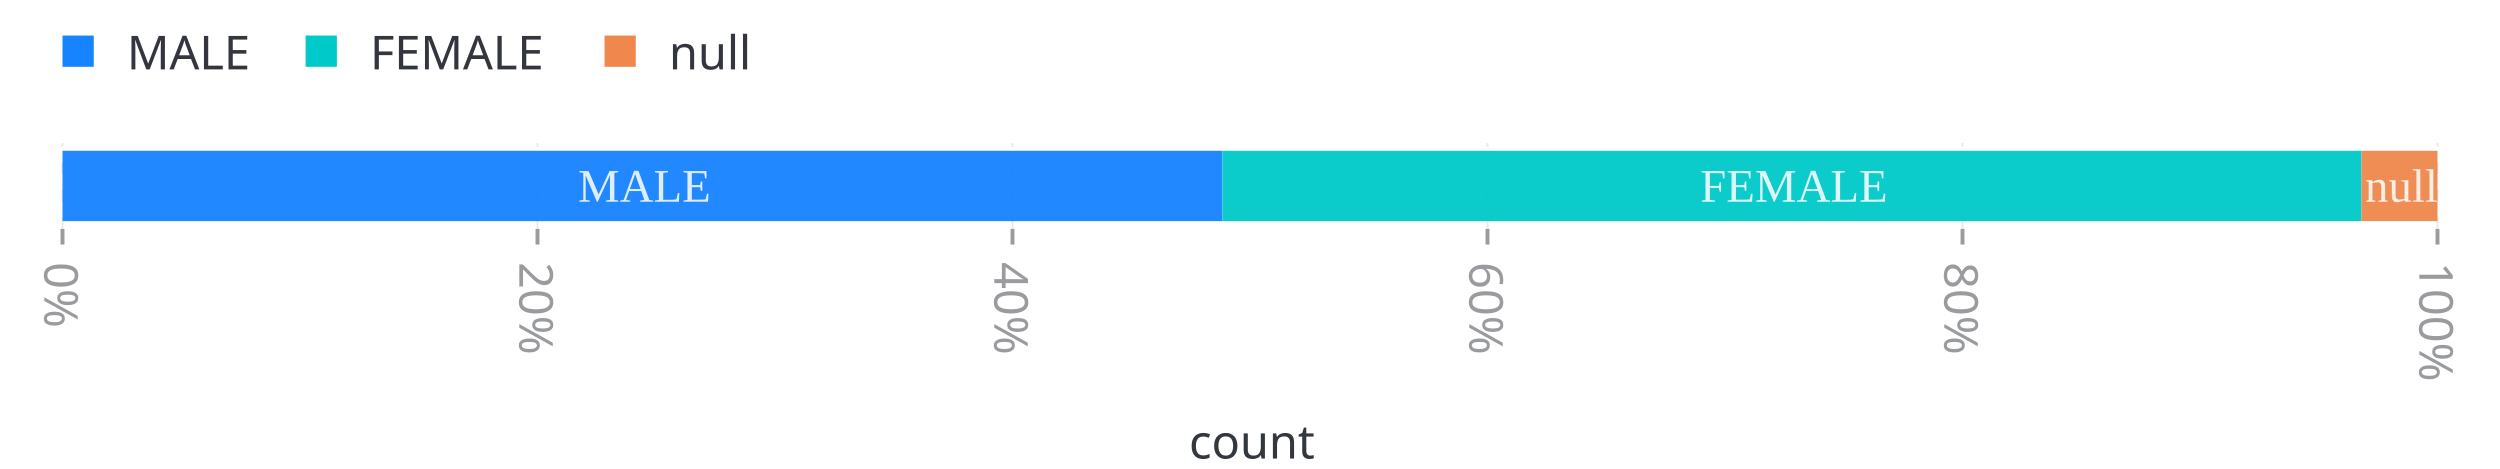
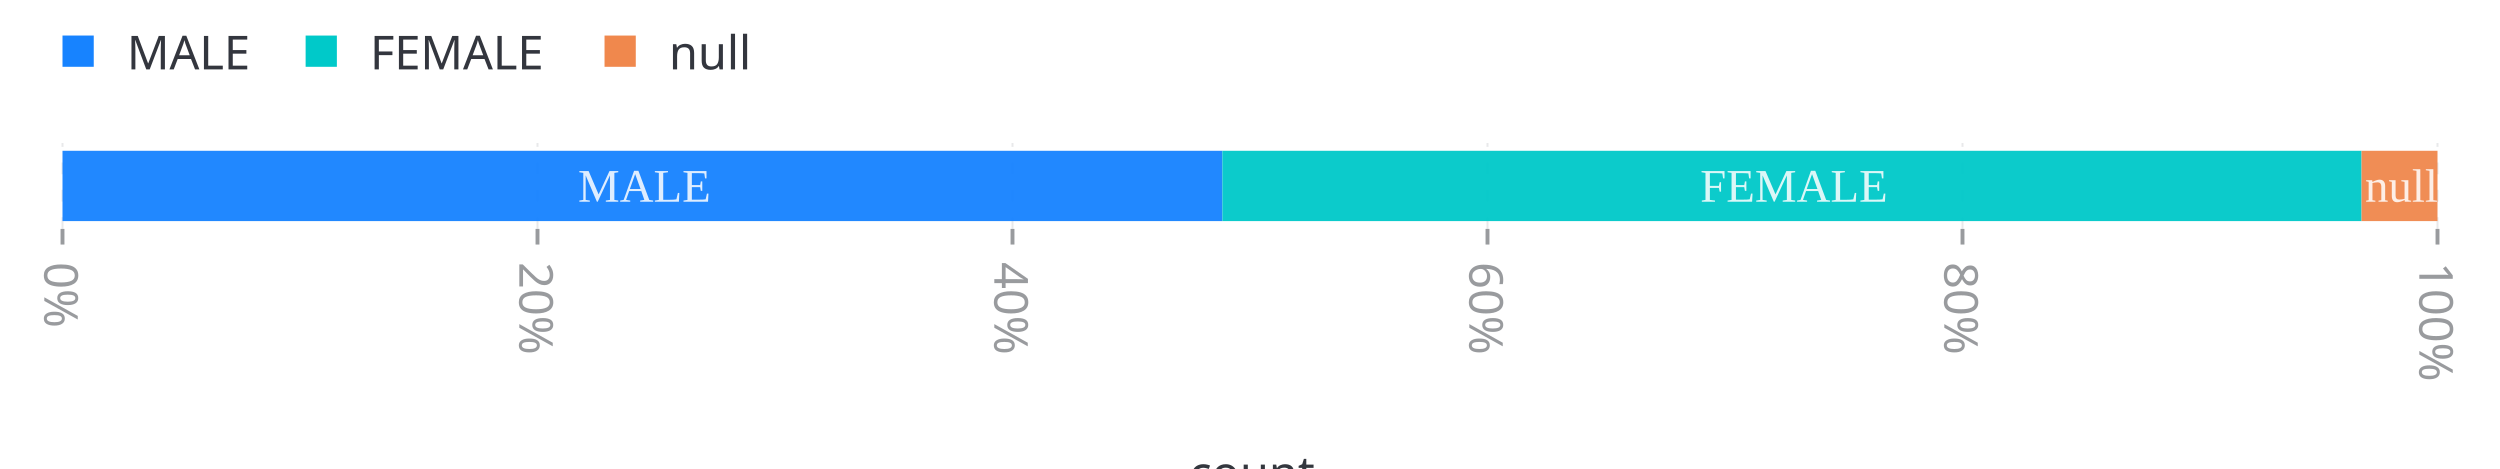
<svg xmlns="http://www.w3.org/2000/svg" width="640" height="120" style="background: transparent;" color-interpolation-filters="sRGB">
  <defs>
    <clipPath transform="matrix(1,0,0,1,-16,-1.602925)" id="clip-path-59-25">
      <use href="#g-svg-59" transform="matrix(1,0,0,1,16,1.602925)" />
    </clipPath>
  </defs>
  <g id="g-svg-camera">
    <g id="g-root" fill="none">
      <g id="g-svg-11" fill="none" class="view">
        <g>
          <path id="g-svg-12" fill="rgba(0,0,0,0)" class="area" d="M 0,0 l 640,0 l 0,120 l-640 0 z" x="0" y="0" width="640" height="120" />
        </g>
        <g>
          <path id="g-svg-13" fill="rgba(0,0,0,0)" class="area" d="M 16,16 l 608,0 l 0,88 l-608 0 z" x="16" y="16" width="608" height="88" />
        </g>
        <g>
          <path id="g-svg-14" fill="rgba(0,0,0,0)" class="area" d="M 16,36.603 l 608,0 l 0,22 l-608 0 z" x="16" y="36.603" width="608" height="22" />
        </g>
        <g>
          <path id="g-svg-15" fill="rgba(0,0,0,0)" class="area" d="M 16,36.603 l 608,0 l 0,22 l-608 0 z" x="16" y="36.603" width="608" height="22" />
        </g>
        <g id="g-svg-16" fill="none" class="component">
          <g id="g-svg-18" fill="none" x="16" y="1.603" width="608" height="23" transform="matrix(1,0,0,1,16,1.602925)">
            <g id="g-svg-19" fill="none" class="legend-category" width="188.4" height="23">
              <g id="g-svg-20" fill="none" class="legend-title-group">
                <g id="g-svg-21" fill="none" width="188.4" height="23" class="legend-title" />
              </g>
              <g id="g-svg-22" fill="none" class="legend-items-group">
                <g id="g-svg-23" fill="none" width="188.4" height="23" x="0" y="0" class="legend-items">
                  <g id="g-svg-24" fill="none" x="0" y="0" class="items-navigator">
                    <g id="g-svg-25" fill="none" class="navigator-content-group" clip-path="url(#clip-path-59-25)">
                      <g id="g-svg-26" fill="none" class="navigator-play-window">
                        <g id="g-svg-52" fill="none" class="items-item-page">
                          <g id="g-svg-28" fill="none" class="items-item" x="0" y="0" width="50.24" height="23">
                            <g id="g-svg-34" fill="none" class="legend-category-item-background-group">
                              <g>
                                <path id="g-svg-35" fill="rgba(0,0,0,0)" class="legend-category-item-background" d="M 0,0 l 50.24,0 l 0,23 l-50.24 0 z" width="50.24" height="23" visibility="visible" />
                              </g>
                            </g>
                            <g id="g-svg-29" fill="none" transform="matrix(0.5,0,0,0.5,4,11.5)" class="legend-category-item-marker-group">
                              <g>
                                <path id="g-svg-30" fill="rgba(23,131,255,1)" d="M -8,-8 L 8,-8 L 8,8 L -8,8 Z" stroke-width="0" class="legend-category-item-marker" visibility="visible" />
                              </g>
                            </g>
                            <g id="g-svg-31" fill="none" transform="matrix(1,0,0,1,16,11.5)" class="legend-category-item-label-group">
                              <g>
                                <text id="g-svg-32" fill="rgba(29,33,41,1)" dominant-baseline="central" paint-order="stroke" dx="0.5" font-family="sans-serif" font-size="12" font-style="normal" font-variant="normal" font-weight="normal" stroke-width="1" text-anchor="left" class="legend-category-item-label" fill-opacity="0.9" visibility="visible">
                                  MALE
                                </text>
                              </g>
                            </g>
                            <g id="g-svg-33" fill="none" class="legend-category-item-value-group" />
                          </g>
                          <g id="g-svg-36" fill="none" transform="matrix(1,0,0,1,62.24,0)" class="items-item" x="62.24" y="0" width="64.52" height="23">
                            <g id="g-svg-42" fill="none" class="legend-category-item-background-group">
                              <g>
                                <path id="g-svg-43" fill="rgba(0,0,0,0)" class="legend-category-item-background" d="M 0,0 l 64.52,0 l 0,23 l-64.52 0 z" width="64.52" height="23" visibility="visible" />
                              </g>
                            </g>
                            <g id="g-svg-37" fill="none" transform="matrix(0.5,0,0,0.5,4,11.5)" class="legend-category-item-marker-group">
                              <g>
                                <path id="g-svg-38" fill="rgba(0,201,201,1)" d="M -8,-8 L 8,-8 L 8,8 L -8,8 Z" stroke-width="0" class="legend-category-item-marker" visibility="visible" />
                              </g>
                            </g>
                            <g id="g-svg-39" fill="none" transform="matrix(1,0,0,1,16,11.5)" class="legend-category-item-label-group">
                              <g>
                                <text id="g-svg-40" fill="rgba(29,33,41,1)" dominant-baseline="central" paint-order="stroke" dx="0.5" font-family="sans-serif" font-size="12" font-style="normal" font-variant="normal" font-weight="normal" stroke-width="1" text-anchor="left" class="legend-category-item-label" fill-opacity="0.9" visibility="visible">
                                  FEMALE
                                </text>
                              </g>
                            </g>
                            <g id="g-svg-41" fill="none" class="legend-category-item-value-group" />
                          </g>
                          <g id="g-svg-44" fill="none" transform="matrix(1,0,0,1,138.76,0)" class="items-item" x="138.76" y="0" width="37.64" height="23">
                            <g id="g-svg-50" fill="none" class="legend-category-item-background-group">
                              <g>
                                <path id="g-svg-51" fill="rgba(0,0,0,0)" class="legend-category-item-background" d="M 0,0 l 37.64,0 l 0,23 l-37.64 0 z" width="37.64" height="23" visibility="visible" />
                              </g>
                            </g>
                            <g id="g-svg-45" fill="none" transform="matrix(0.5,0,0,0.5,4,11.5)" class="legend-category-item-marker-group">
                              <g>
                                <path id="g-svg-46" fill="rgba(240,136,77,1)" d="M -8,-8 L 8,-8 L 8,8 L -8,8 Z" stroke-width="0" class="legend-category-item-marker" visibility="visible" />
                              </g>
                            </g>
                            <g id="g-svg-47" fill="none" transform="matrix(1,0,0,1,16,11.5)" class="legend-category-item-label-group">
                              <g>
                                <text id="g-svg-48" fill="rgba(29,33,41,1)" dominant-baseline="central" paint-order="stroke" dx="0.5" font-family="sans-serif" font-size="12" font-style="normal" font-variant="normal" font-weight="normal" stroke-width="1" text-anchor="left" class="legend-category-item-label" fill-opacity="0.9" visibility="visible">
                                  null
                                </text>
                              </g>
                            </g>
                            <g id="g-svg-49" fill="none" class="legend-category-item-value-group" />
                          </g>
                        </g>
                      </g>
                    </g>
                    <g id="g-svg-27" fill="none" class="navigator-controller" />
                    <g>
                      <path id="g-svg-59" fill="none" d="M 0,0 l 176.4,0 l 0,23 l-176.4 0 z" class="navigator-clip-path" width="176.4" height="23" />
                    </g>
                  </g>
                </g>
              </g>
            </g>
          </g>
        </g>
        <g id="g-svg-17" fill="none" class="component">
          <g id="g-svg-60" fill="none" class="axis">
            <g id="g-svg-61" fill="none" class="axis-grid-group">
              <g id="g-svg-62" fill="none" class="axis-grid">
                <g id="g-svg-63" fill="none" class="grid-line-group">
                  <g>
                    <path id="g-svg-65" fill="none" class="grid-line" stroke="rgba(29,33,41,1)" stroke-width="0.5" stroke-dasharray="3,4" d="M 16,58.603 L 16,36.603" stroke-opacity="0.1" />
                  </g>
                  <g>
                    <path id="g-svg-66" fill="none" class="grid-line" stroke="rgba(29,33,41,1)" stroke-width="0.5" stroke-dasharray="3,4" d="M 137.6,58.603 L 137.6,36.603" stroke-opacity="0.1" />
                  </g>
                  <g>
                    <path id="g-svg-67" fill="none" class="grid-line" stroke="rgba(29,33,41,1)" stroke-width="0.5" stroke-dasharray="3,4" d="M 259.2,58.603 L 259.2,36.603" stroke-opacity="0.1" />
                  </g>
                  <g>
                    <path id="g-svg-68" fill="none" class="grid-line" stroke="rgba(29,33,41,1)" stroke-width="0.5" stroke-dasharray="3,4" d="M 380.8,58.603 L 380.8,36.603" stroke-opacity="0.1" />
                  </g>
                  <g>
                    <path id="g-svg-69" fill="none" class="grid-line" stroke="rgba(29,33,41,1)" stroke-width="0.5" stroke-dasharray="3,4" d="M 502.4,58.603 L 502.4,36.603" stroke-opacity="0.1" />
                  </g>
                  <g>
                    <path id="g-svg-70" fill="none" class="grid-line" stroke="rgba(29,33,41,1)" stroke-width="0.5" stroke-dasharray="3,4" d="M 624,58.603 L 624,36.603" stroke-opacity="0.1" />
                  </g>
                </g>
                <g id="g-svg-64" fill="none" class="grid-region-group" />
              </g>
            </g>
            <g id="g-svg-71" fill="none" class="axis-main-group">
              <g id="g-svg-72" fill="none" class="axis-line-group">
                <g>
                  <line id="g-svg-73" fill="none" x1="16" y1="58.603" x2="624" y2="58.603" class="axis-line axis-line" stroke-width="0.5" stroke="rgba(29,33,41,1)" stroke-opacity="0.45" opacity="0" />
                </g>
              </g>
              <g id="g-svg-74" fill="none" class="axis-tick-group">
                <g id="g-svg-75" fill="none" transform="matrix(1,0,0,1,16,58.60292)" class="axis-tick">
                  <g>
                    <line id="g-svg-81" fill="none" x1="0" y1="0" x2="0" y2="4" class="axis-tick-item" stroke-width="1" stroke="rgba(29,33,41,1)" opacity="0.45" />
                  </g>
                </g>
                <g id="g-svg-76" fill="none" transform="matrix(1,0,0,1,137.6,58.60292)" class="axis-tick">
                  <g>
                    <line id="g-svg-82" fill="none" x1="0" y1="0" x2="0" y2="4" class="axis-tick-item" stroke-width="1" stroke="rgba(29,33,41,1)" opacity="0.45" />
                  </g>
                </g>
                <g id="g-svg-77" fill="none" transform="matrix(1,0,0,1,259.2,58.60292)" class="axis-tick">
                  <g>
                    <line id="g-svg-83" fill="none" x1="0" y1="0" x2="0" y2="4" class="axis-tick-item" stroke-width="1" stroke="rgba(29,33,41,1)" opacity="0.45" />
                  </g>
                </g>
                <g id="g-svg-78" fill="none" transform="matrix(1,0,0,1,380.8,58.60292)" class="axis-tick">
                  <g>
                    <line id="g-svg-84" fill="none" x1="0" y1="0" x2="0" y2="4" class="axis-tick-item" stroke-width="1" stroke="rgba(29,33,41,1)" opacity="0.45" />
                  </g>
                </g>
                <g id="g-svg-79" fill="none" transform="matrix(1,0,0,1,502.4,58.60292)" class="axis-tick">
                  <g>
                    <line id="g-svg-85" fill="none" x1="0" y1="0" x2="0" y2="4" class="axis-tick-item" stroke-width="1" stroke="rgba(29,33,41,1)" opacity="0.45" />
                  </g>
                </g>
                <g id="g-svg-80" fill="none" transform="matrix(1,0,0,1,624,58.60292)" class="axis-tick">
                  <g>
                    <line id="g-svg-86" fill="none" x1="0" y1="0" x2="0" y2="4" class="axis-tick-item" stroke-width="1" stroke="rgba(29,33,41,1)" opacity="0.45" />
                  </g>
                </g>
              </g>
              <g id="g-svg-87" fill="none" class="axis-label-group">
                <g id="g-svg-88" fill="none" transform="matrix(1,0,0,1,16,66.60293)" class="axis-label">
                  <g transform="matrix(0,1,-1,0,0,0)">
                    <text id="g-svg-94" fill="rgba(29,33,41,1)" dominant-baseline="central" paint-order="stroke" dx="0.5" font-family="sans-serif" font-size="12" font-style="normal" font-variant="normal" font-weight="normal" stroke-width="1" text-anchor="left" class="axis-label-item" opacity="0.45" visibility="visible">
                      0%
                    </text>
                  </g>
                </g>
                <g id="g-svg-89" fill="none" transform="matrix(1,0,0,1,137.6,66.60293)" class="axis-label">
                  <g transform="matrix(0,1,-1,0,0,0)">
                    <text id="g-svg-95" fill="rgba(29,33,41,1)" dominant-baseline="central" paint-order="stroke" dx="0.5" font-family="sans-serif" font-size="12" font-style="normal" font-variant="normal" font-weight="normal" stroke-width="1" text-anchor="left" class="axis-label-item" opacity="0.45" visibility="visible">
                      20%
                    </text>
                  </g>
                </g>
                <g id="g-svg-90" fill="none" transform="matrix(1,0,0,1,259.2,66.60293)" class="axis-label">
                  <g transform="matrix(0,1,-1,0,0,0)">
                    <text id="g-svg-96" fill="rgba(29,33,41,1)" dominant-baseline="central" paint-order="stroke" dx="0.5" font-family="sans-serif" font-size="12" font-style="normal" font-variant="normal" font-weight="normal" stroke-width="1" text-anchor="left" class="axis-label-item" opacity="0.45" visibility="visible">
                      40%
                    </text>
                  </g>
                </g>
                <g id="g-svg-91" fill="none" transform="matrix(1,0,0,1,380.8,66.60293)" class="axis-label">
                  <g transform="matrix(0,1,-1,0,0,0)">
                    <text id="g-svg-97" fill="rgba(29,33,41,1)" dominant-baseline="central" paint-order="stroke" dx="0.5" font-family="sans-serif" font-size="12" font-style="normal" font-variant="normal" font-weight="normal" stroke-width="1" text-anchor="left" class="axis-label-item" opacity="0.45" visibility="visible">
                      60%
                    </text>
                  </g>
                </g>
                <g id="g-svg-92" fill="none" transform="matrix(1,0,0,1,502.4,66.60293)" class="axis-label">
                  <g transform="matrix(0,1,-1,0,0,0)">
                    <text id="g-svg-98" fill="rgba(29,33,41,1)" dominant-baseline="central" paint-order="stroke" dx="0.5" font-family="sans-serif" font-size="12" font-style="normal" font-variant="normal" font-weight="normal" stroke-width="1" text-anchor="left" class="axis-label-item" opacity="0.45" visibility="visible">
                      80%
                    </text>
                  </g>
                </g>
                <g id="g-svg-93" fill="none" transform="matrix(1,0,0,1,624,66.60293)" class="axis-label">
                  <g transform="matrix(0,1,-1,0,0,0)">
                    <text id="g-svg-99" fill="rgba(29,33,41,1)" dominant-baseline="central" paint-order="stroke" dx="0.5" font-family="sans-serif" font-size="12" font-style="normal" font-variant="normal" font-weight="normal" stroke-width="1" text-anchor="left" class="axis-label-item" opacity="0.45" visibility="visible">
                      100%
                    </text>
                  </g>
                </g>
              </g>
            </g>
            <g id="g-svg-100" fill="none" transform="matrix(1,0,0,1,320,124.2229)" class="axis-title-group">
-               <g>
+               <g transform="matrix(1,0,0,1,0,8)">
                <text id="g-svg-101" fill="rgba(29,33,41,1)" dominant-baseline="central" paint-order="stroke" dx="0.5" font-family="sans-serif" font-size="12" font-style="normal" font-variant="normal" font-weight="normal" stroke-width="1" text-anchor="middle" class="axis-title" dy="-11.5px" opacity="0.9">
                  count
                </text>
              </g>
            </g>
          </g>
        </g>
-         <g transform="matrix(1,0,0,1,16,36.60292)">
+         <g transform="matrix(1,0,0,1,16,36.6)">
          <path id="g-svg-102" fill="rgba(0,0,0,0)" class="plot" d="M 0,0 l 608,0 l 0,22 l-608 0 z" width="608" height="22" />
          <g id="g-svg-103" fill="none" class="main-layer">
            <g>
              <path id="g-svg-105" fill="rgba(23,131,255,1)" d="M 0,2 l 296.93,0 l 0,18 l-296.93 0 z" x="0" y="2" width="296.93" height="18" fill-opacity="0.95" stroke-width="0" stroke="rgba(23,131,255,1)" class="element" />
            </g>
            <g>
              <path id="g-svg-106" fill="rgba(0,201,201,1)" d="M 296.93,2 l 291.628,0 l 0,18 l-291.628 0 z" x="296.93" y="2" width="291.628" height="18" fill-opacity="0.95" stroke-width="0" stroke="rgba(0,201,201,1)" class="element" />
            </g>
            <g>
              <path id="g-svg-107" fill="rgba(240,136,77,1)" d="M 588.558,2 l 19.442,0 l 0,18 l-19.442 0 z" x="588.558" y="2" width="19.442" height="18" fill-opacity="0.95" stroke-width="0" stroke="rgba(240,136,77,1)" class="element" />
            </g>
          </g>
          <g id="g-svg-104" fill="none" class="label-layer">
            <g id="g-svg-111" fill="none" x="148.465" y="11" transform="matrix(1,0,0,1,148.4651,11)" class="label">
              <g>
                <path id="background" fill="none" d="M -16.62,-11.5 l 34.24,0 l 0,23 l-34.24 0 z" x="-16.62" y="-11.5" width="34.24" height="23" />
              </g>
              <g>
                <text id="text" fill="rgba(255,255,255,1)" dominant-baseline="central" paint-order="stroke" dx="0.5" font-size="12" fill-opacity="0.85" font-weight="normal" text-anchor="middle">
                  MALE
                </text>
              </g>
              <g>
                <path id="connector" fill="none" d="M 0,0 L 0,0" />
              </g>
            </g>
            <g id="g-svg-115" fill="none" x="442.744" y="11" transform="matrix(1,0,0,1,442.7442,11)" class="label">
              <g>
                <path id="background" fill="none" d="M -23.76,-11.5 l 48.52,0 l 0,23 l-48.52 0 z" x="-23.76" y="-11.5" width="48.52" height="23" />
              </g>
              <g>
                <text id="text" fill="rgba(255,255,255,1)" dominant-baseline="central" paint-order="stroke" dx="0.5" font-size="12" fill-opacity="0.85" font-weight="normal" text-anchor="middle">
                  FEMALE
                </text>
              </g>
              <g>
                <path id="connector" fill="none" d="M 0,0 L 0,0" />
              </g>
            </g>
            <g id="g-svg-119" fill="none" x="598.279" y="11" transform="matrix(1,0,0,1,598.2791,11)" class="label">
              <g>
                <path id="background" fill="none" d="M -10.32,-11.5 l 21.64,0 l 0,23 l-21.64 0 z" x="-10.32" y="-11.5" width="21.64" height="23" />
              </g>
              <g>
                <text id="text" fill="rgba(255,255,255,1)" dominant-baseline="central" paint-order="stroke" dx="0.5" font-size="12" fill-opacity="0.85" font-weight="normal" text-anchor="middle">
                  null
                </text>
              </g>
              <g>
                <path id="connector" fill="none" d="M 0,0 L 0,0" />
              </g>
            </g>
          </g>
        </g>
      </g>
    </g>
  </g>
</svg>
